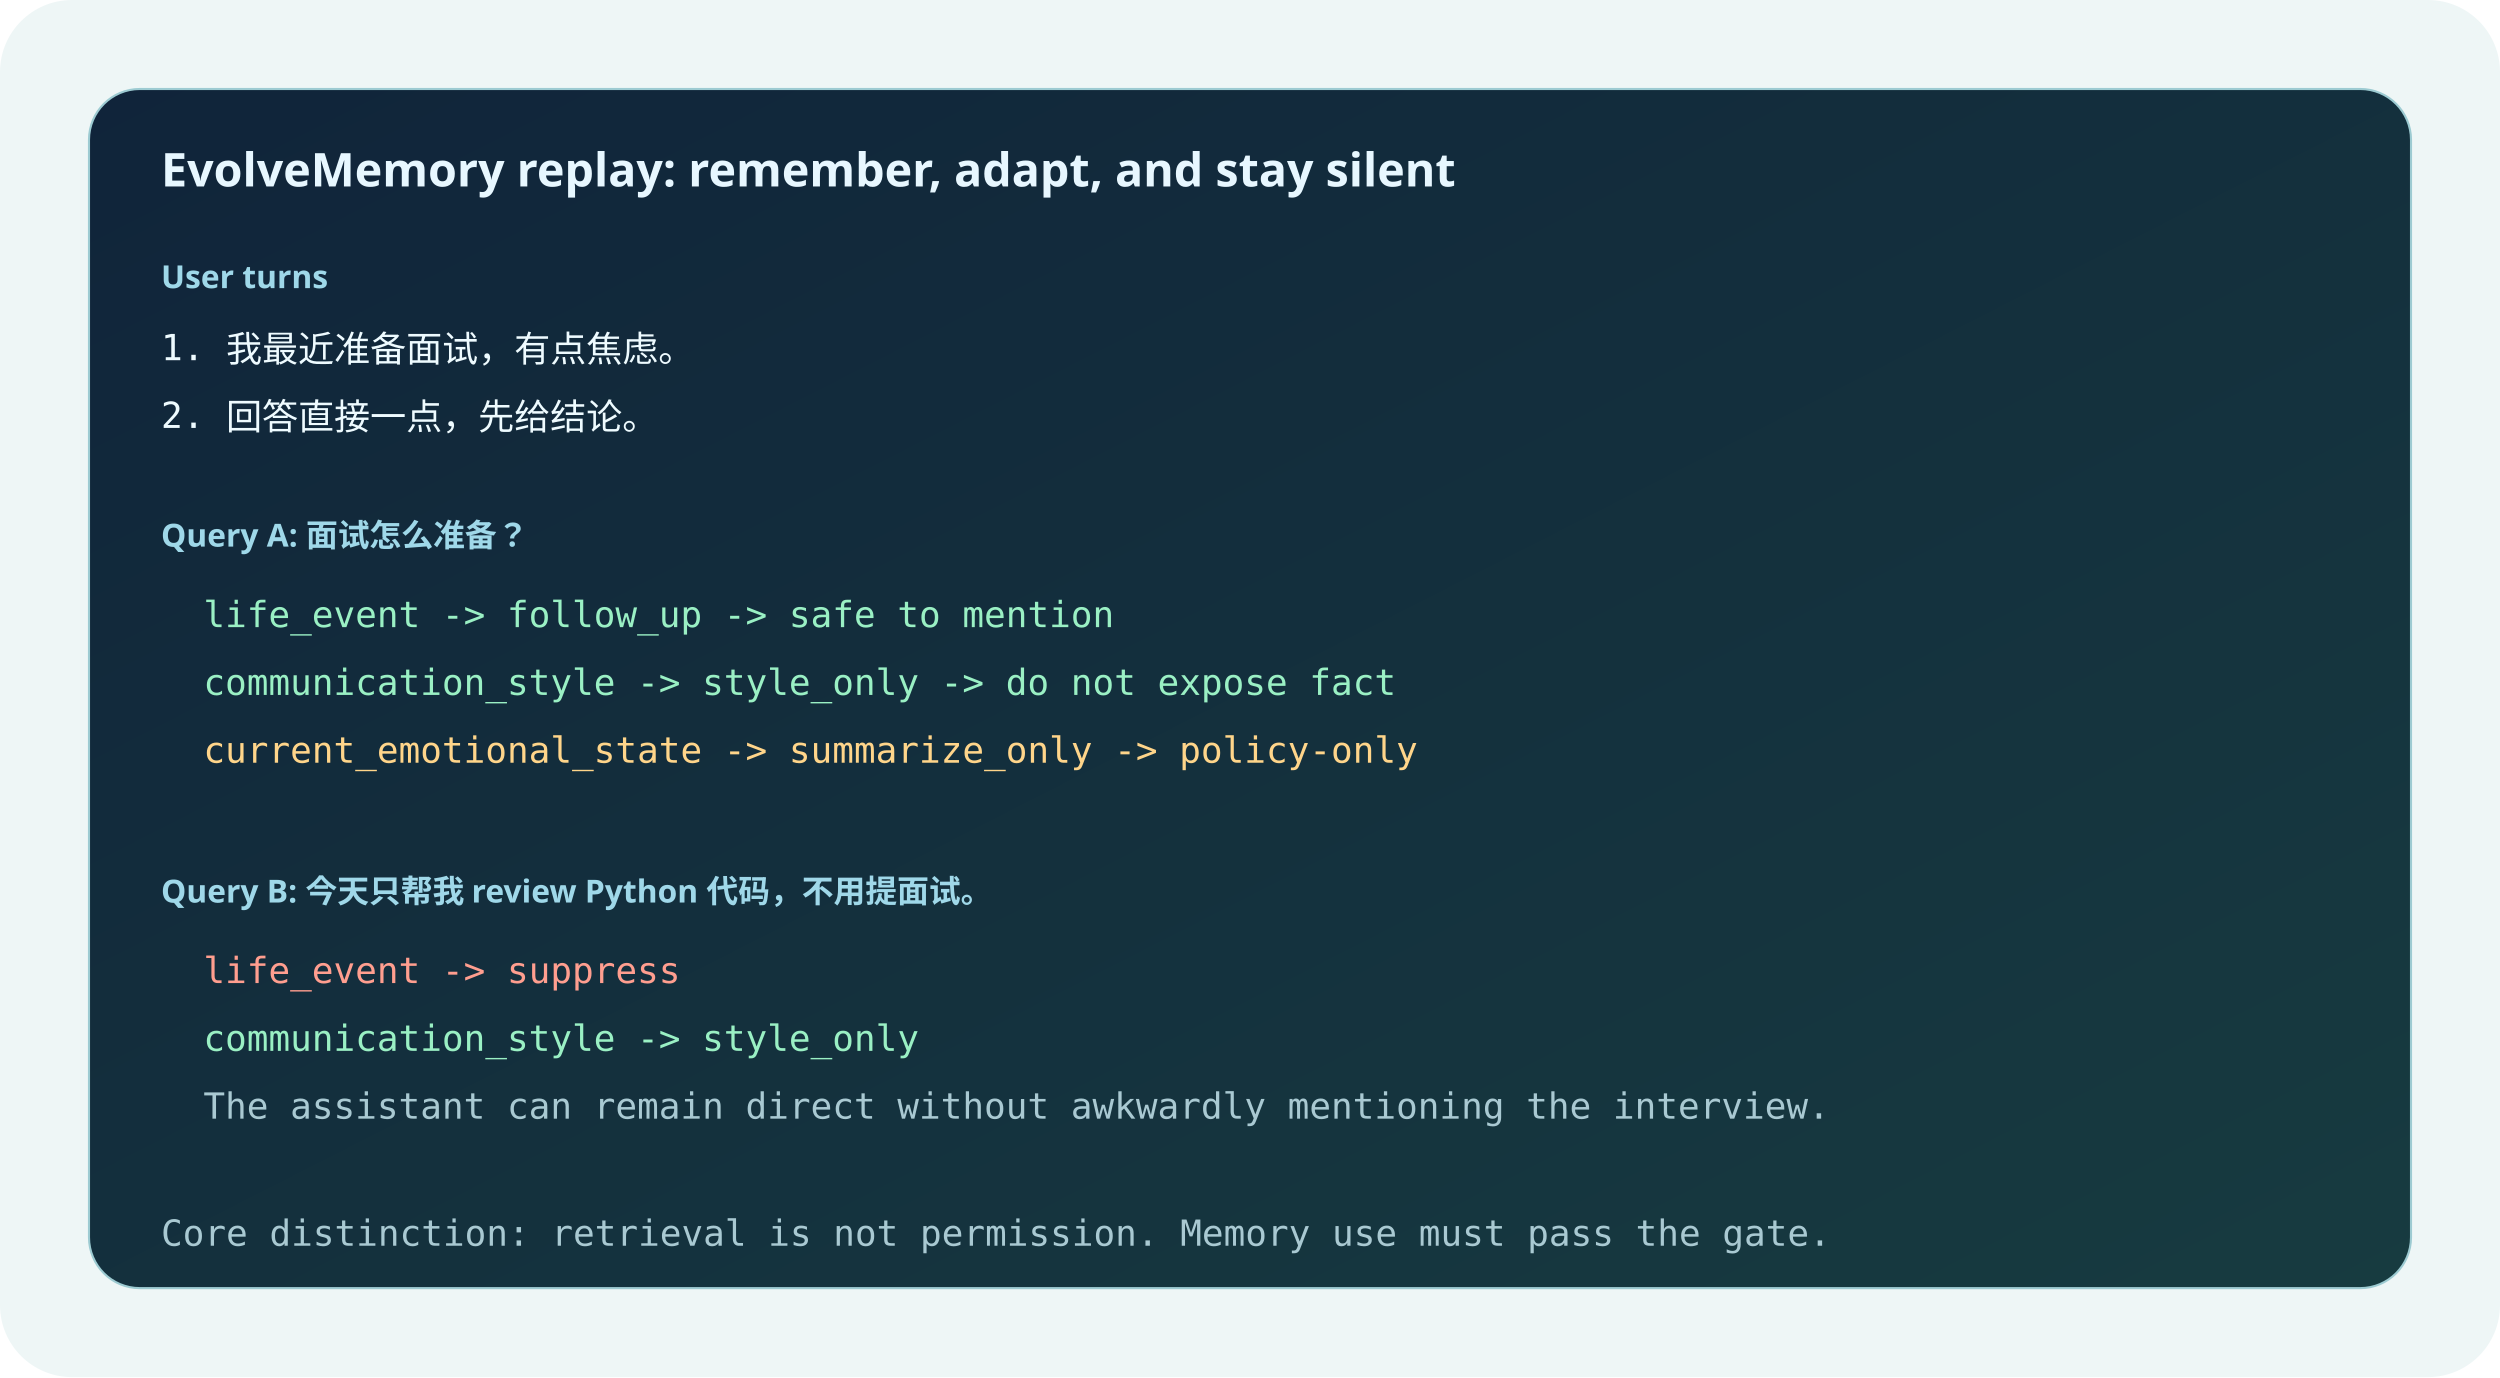
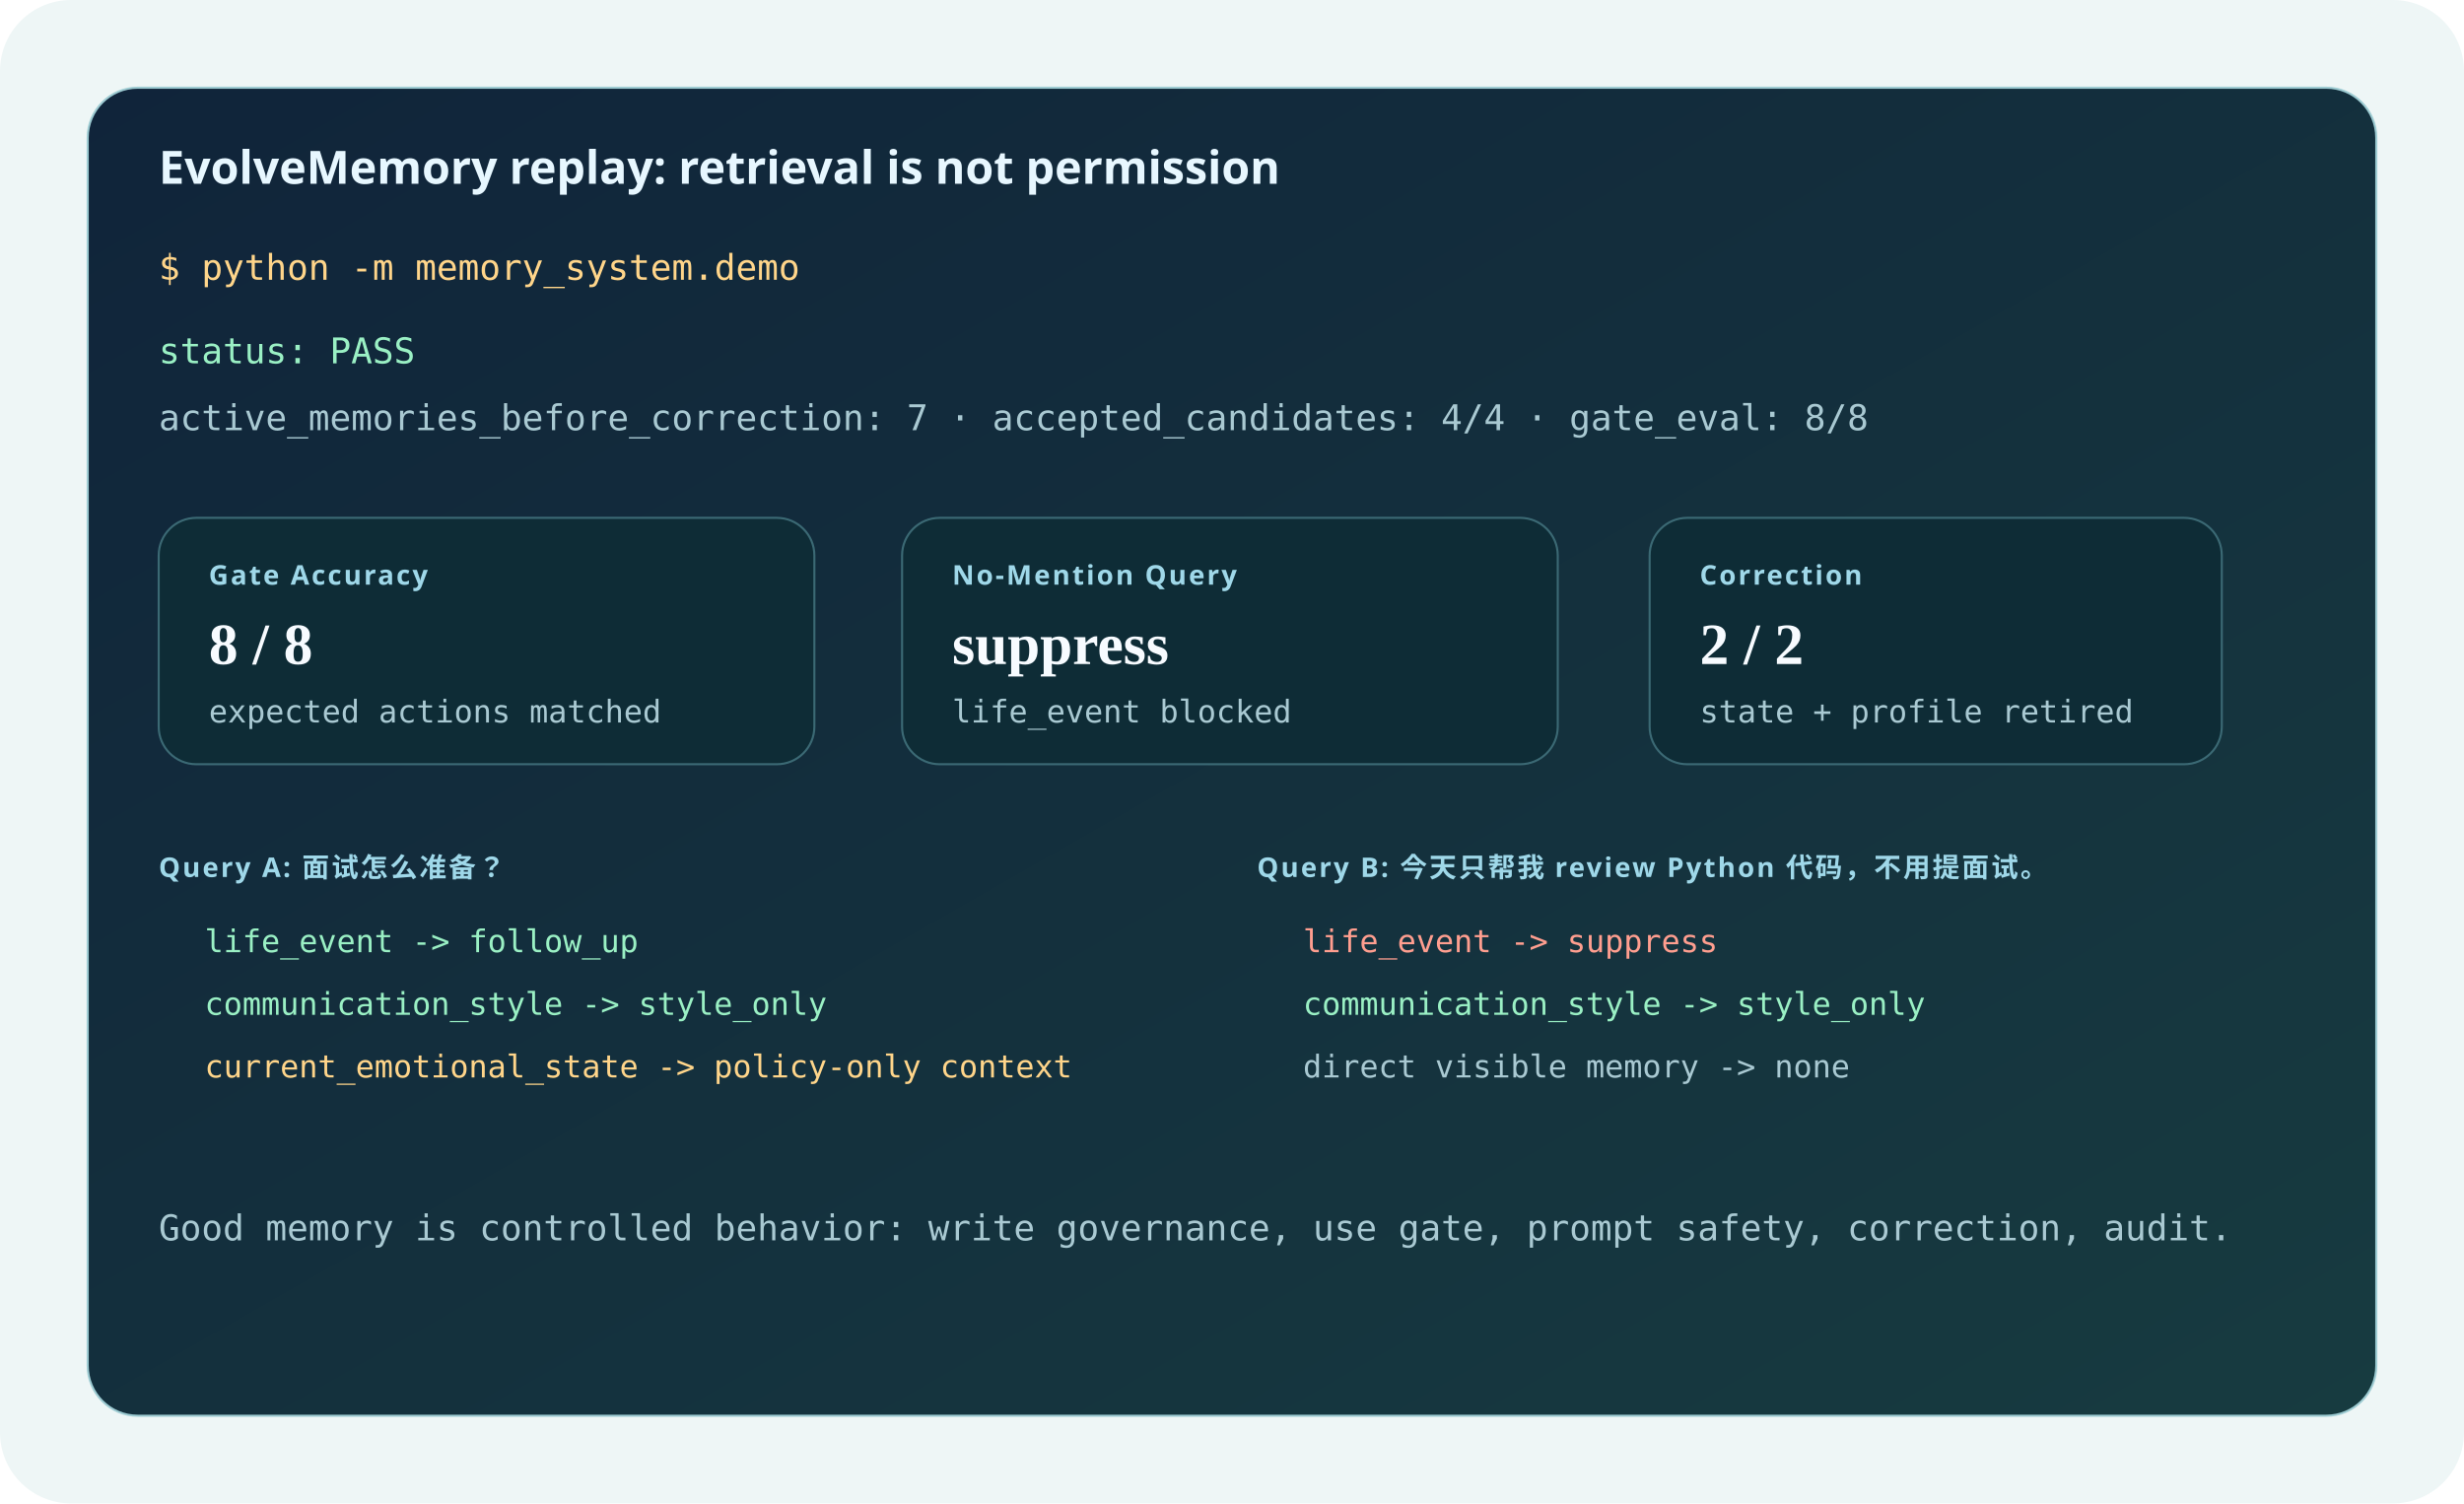
- <svg xmlns="http://www.w3.org/2000/svg" width="1180" height="650" viewBox="0 0 1180 650" role="img" aria-label="EvolveMemory memory gate replay screenshot">
+ <svg xmlns="http://www.w3.org/2000/svg" width="1180" height="720" viewBox="0 0 1180 720" role="img" aria-label="EvolveMemory adaptive replay metrics">
  <defs>
    <linearGradient id="bg" x1="0" y1="0" x2="1" y2="1">
      <stop offset="0%" stop-color="#10243a" />
      <stop offset="100%" stop-color="#173b40" />
    </linearGradient>
    <style>
      .title{font:800 22px 'Avenir Next','Trebuchet MS',sans-serif;fill:#e7f7ff}
-       .label{font:800 15px 'Avenir Next','Trebuchet MS',sans-serif;fill:#9fd8e9;text-transform:uppercase}
+       .label{font:800 13px 'Avenir Next','Trebuchet MS',sans-serif;fill:#9fd8e9;text-transform:uppercase;letter-spacing:.08em}
      .mono{font:500 17px 'SFMono-Regular','Menlo','Consolas',monospace;fill:#eefbff}
+       .small{font:500 15px 'SFMono-Regular','Menlo','Consolas',monospace;fill:#eefbff}
      .muted{fill:#a9c9d2}
      .ok{fill:#9af0c4}
      .warn{fill:#ffd58a}
      .block{fill:#ff9e8f}
+       .panel{fill:#0e2c36;stroke:#3b6974;stroke-width:1}
+       .metric{font:800 28px Georgia,'Times New Roman',serif;fill:#f7fbff}
    </style>
  </defs>
-   <rect width="1180" height="650" rx="34" fill="#eef6f6" />
-   <rect x="42" y="42" width="1096" height="566" rx="24" fill="url(#bg)" stroke="#9dcbd2" />
-   <text x="76" y="88" class="title">EvolveMemory replay: remember, adapt, and stay silent</text>
-   <text x="76" y="136" class="label">User turns</text>
-   <text x="76" y="170" class="mono">1. 我最近准备面试，有点焦虑。</text>
-   <text x="76" y="202" class="mono">2. 回答直接一点，先给结论。</text>
-   <text x="76" y="258" class="label">Query A: 面试怎么准备？</text>
-   <text x="96" y="296" class="mono ok">life_event -&gt; follow_up -&gt; safe to mention</text>
-   <text x="96" y="328" class="mono ok">communication_style -&gt; style_only -&gt; do not expose fact</text>
-   <text x="96" y="360" class="mono warn">current_emotional_state -&gt; summarize_only -&gt; policy-only</text>
-   <text x="76" y="426" class="label">Query B: 今天只帮我 review Python 代码，不用提面试。</text>
-   <text x="96" y="464" class="mono block">life_event -&gt; suppress</text>
-   <text x="96" y="496" class="mono ok">communication_style -&gt; style_only</text>
-   <text x="96" y="528" class="mono muted">The assistant can remain direct without awkwardly mentioning the interview.</text>
-   <text x="76" y="588" class="mono muted">Core distinction: retrieval is not permission. Memory use must pass the gate.</text>
+   <rect width="1180" height="720" rx="34" fill="#eef6f6" />
+   <rect x="42" y="42" width="1096" height="636" rx="24" fill="url(#bg)" stroke="#9dcbd2" />
+   <text x="76" y="88" class="title">EvolveMemory replay: retrieval is not permission</text>
+   <text x="76" y="134" class="mono warn">$ python -m memory_system.demo</text>
+   <text x="76" y="174" class="mono ok">status: PASS</text>
+   <text x="76" y="206" class="mono muted">active_memories_before_correction: 7 · accepted_candidates: 4/4 · gate_eval: 8/8</text>
+   <rect x="76" y="248" width="314" height="118" rx="18" class="panel" />
+   <text x="100" y="280" class="label">Gate Accuracy</text>
+   <text x="100" y="318" class="metric">8 / 8</text>
+   <text x="100" y="346" class="small muted">expected actions matched</text>
+   <rect x="432" y="248" width="314" height="118" rx="18" class="panel" />
+   <text x="456" y="280" class="label">No-Mention Query</text>
+   <text x="456" y="318" class="metric">suppress</text>
+   <text x="456" y="346" class="small muted">life_event blocked</text>
+   <rect x="790" y="248" width="274" height="118" rx="18" class="panel" />
+   <text x="814" y="280" class="label">Correction</text>
+   <text x="814" y="318" class="metric">2 / 2</text>
+   <text x="814" y="346" class="small muted">state + profile retired</text>
+   <text x="76" y="420" class="label">Query A: 面试怎么准备？</text>
+   <text x="98" y="456" class="small ok">life_event -&gt; follow_up</text>
+   <text x="98" y="486" class="small ok">communication_style -&gt; style_only</text>
+   <text x="98" y="516" class="small warn">current_emotional_state -&gt; policy-only context</text>
+   <text x="602" y="420" class="label">Query B: 今天只帮我 review Python 代码，不用提面试。</text>
+   <text x="624" y="456" class="small block">life_event -&gt; suppress</text>
+   <text x="624" y="486" class="small ok">communication_style -&gt; style_only</text>
+   <text x="624" y="516" class="small muted">direct visible memory -&gt; none</text>
+   <text x="76" y="594" class="mono muted">Good memory is controlled behavior: write governance, use gate, prompt safety, correction, audit.</text>
</svg>
